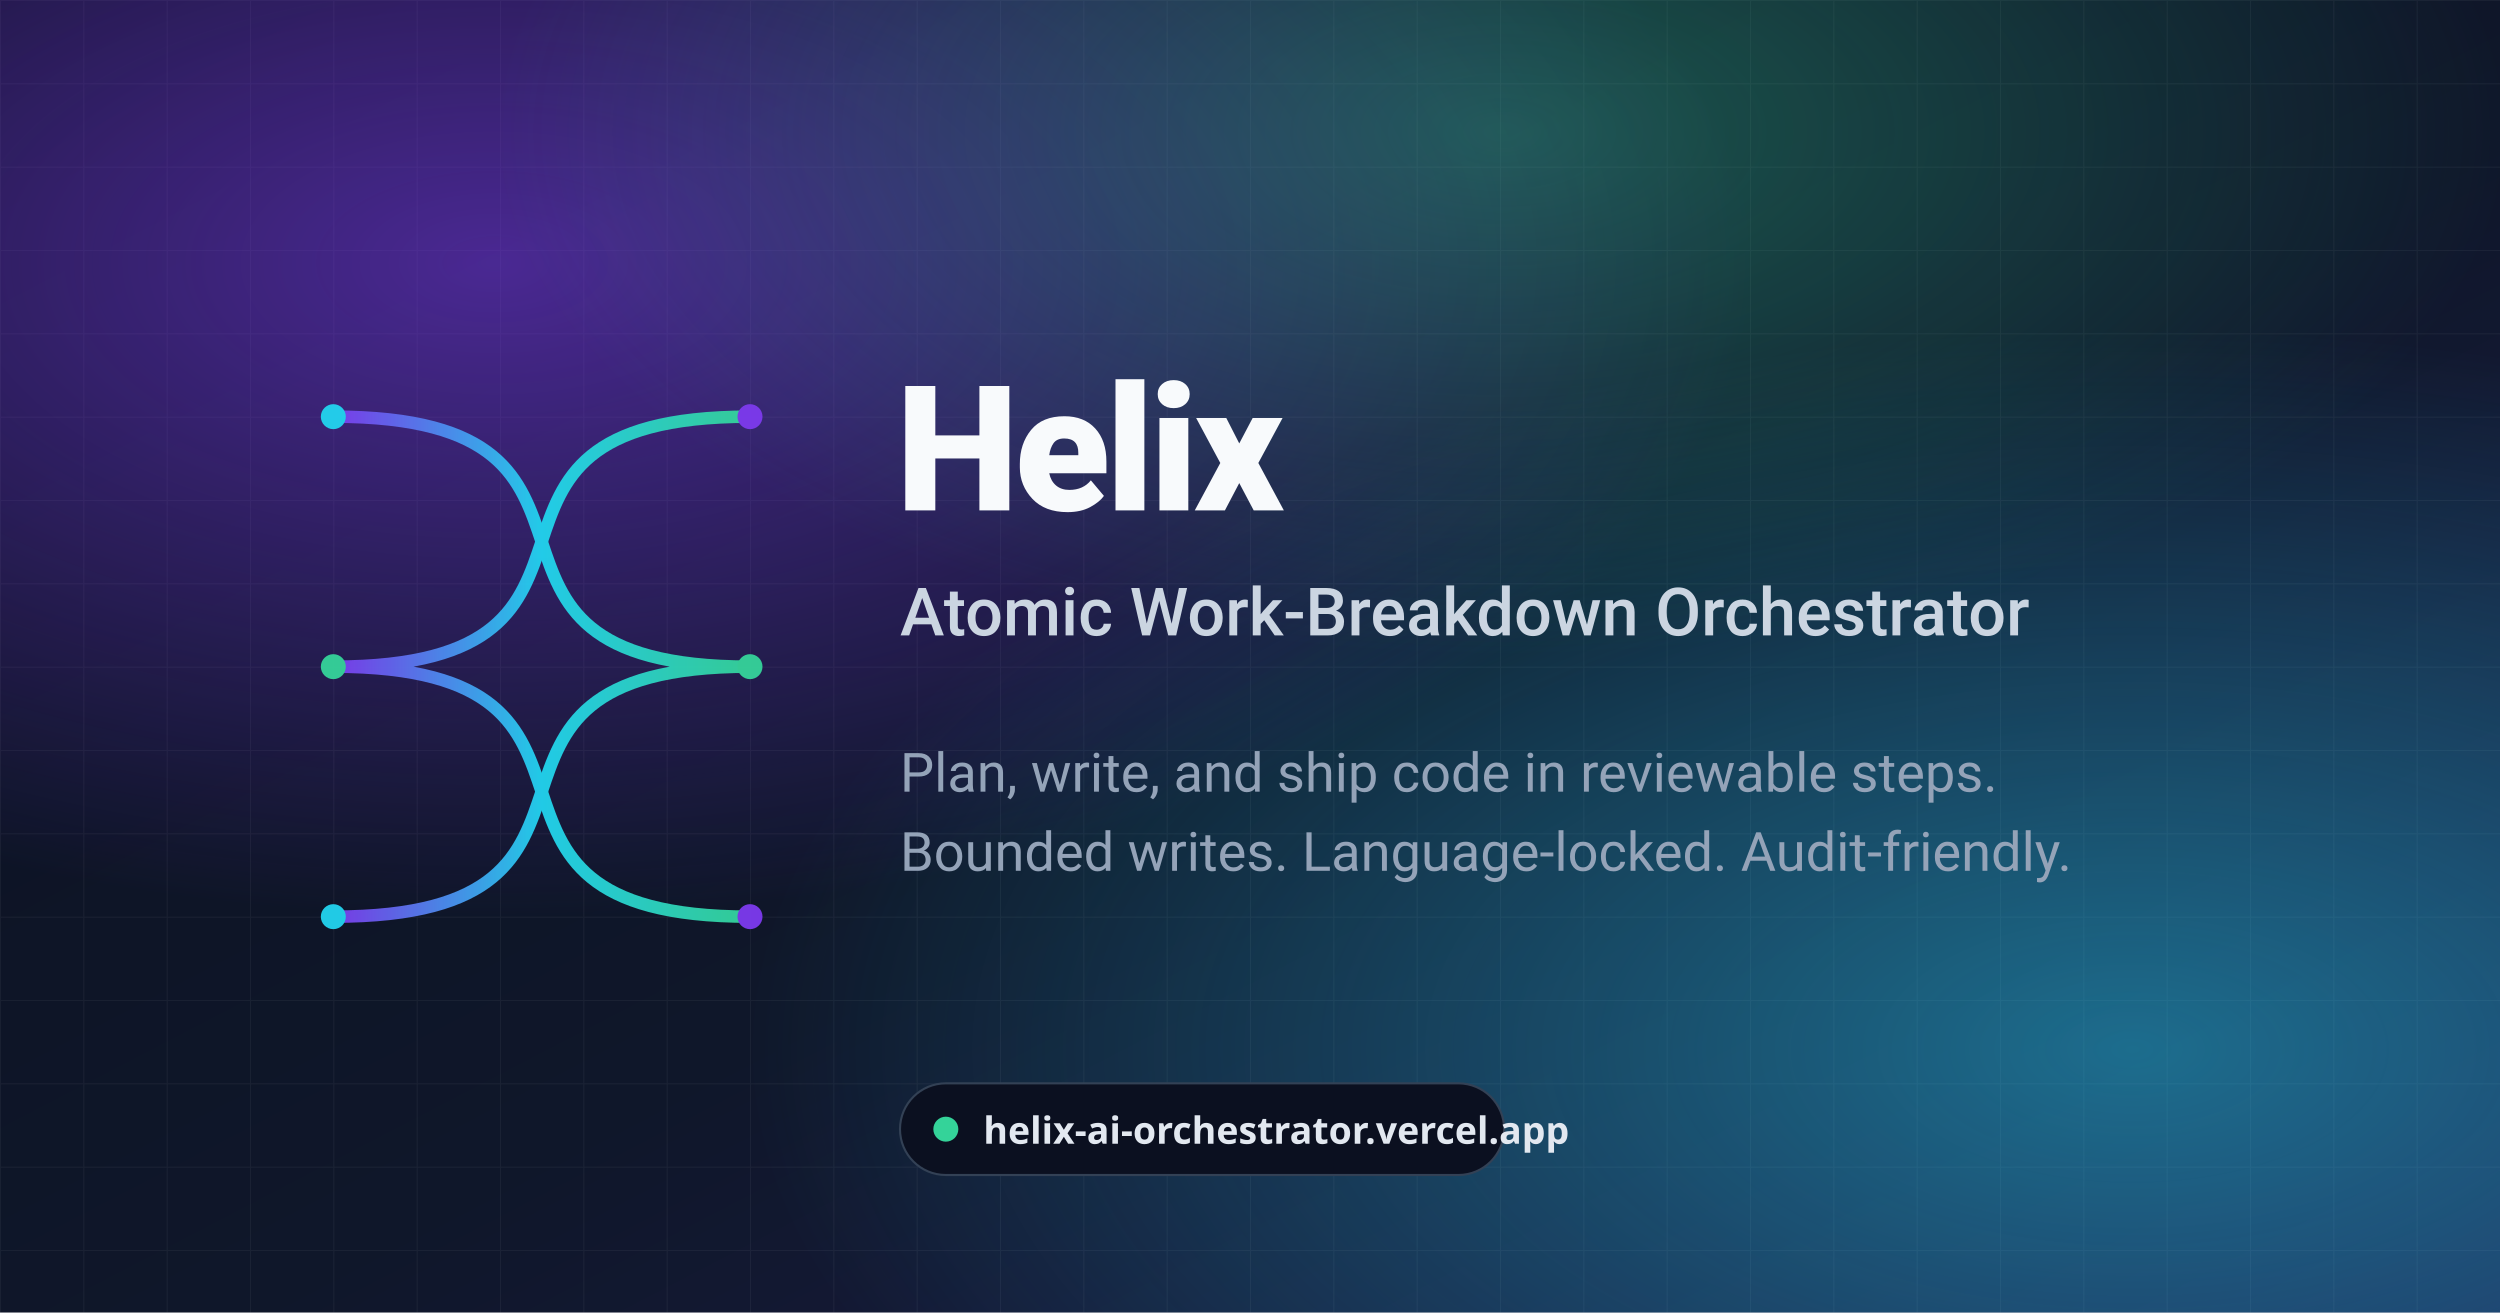
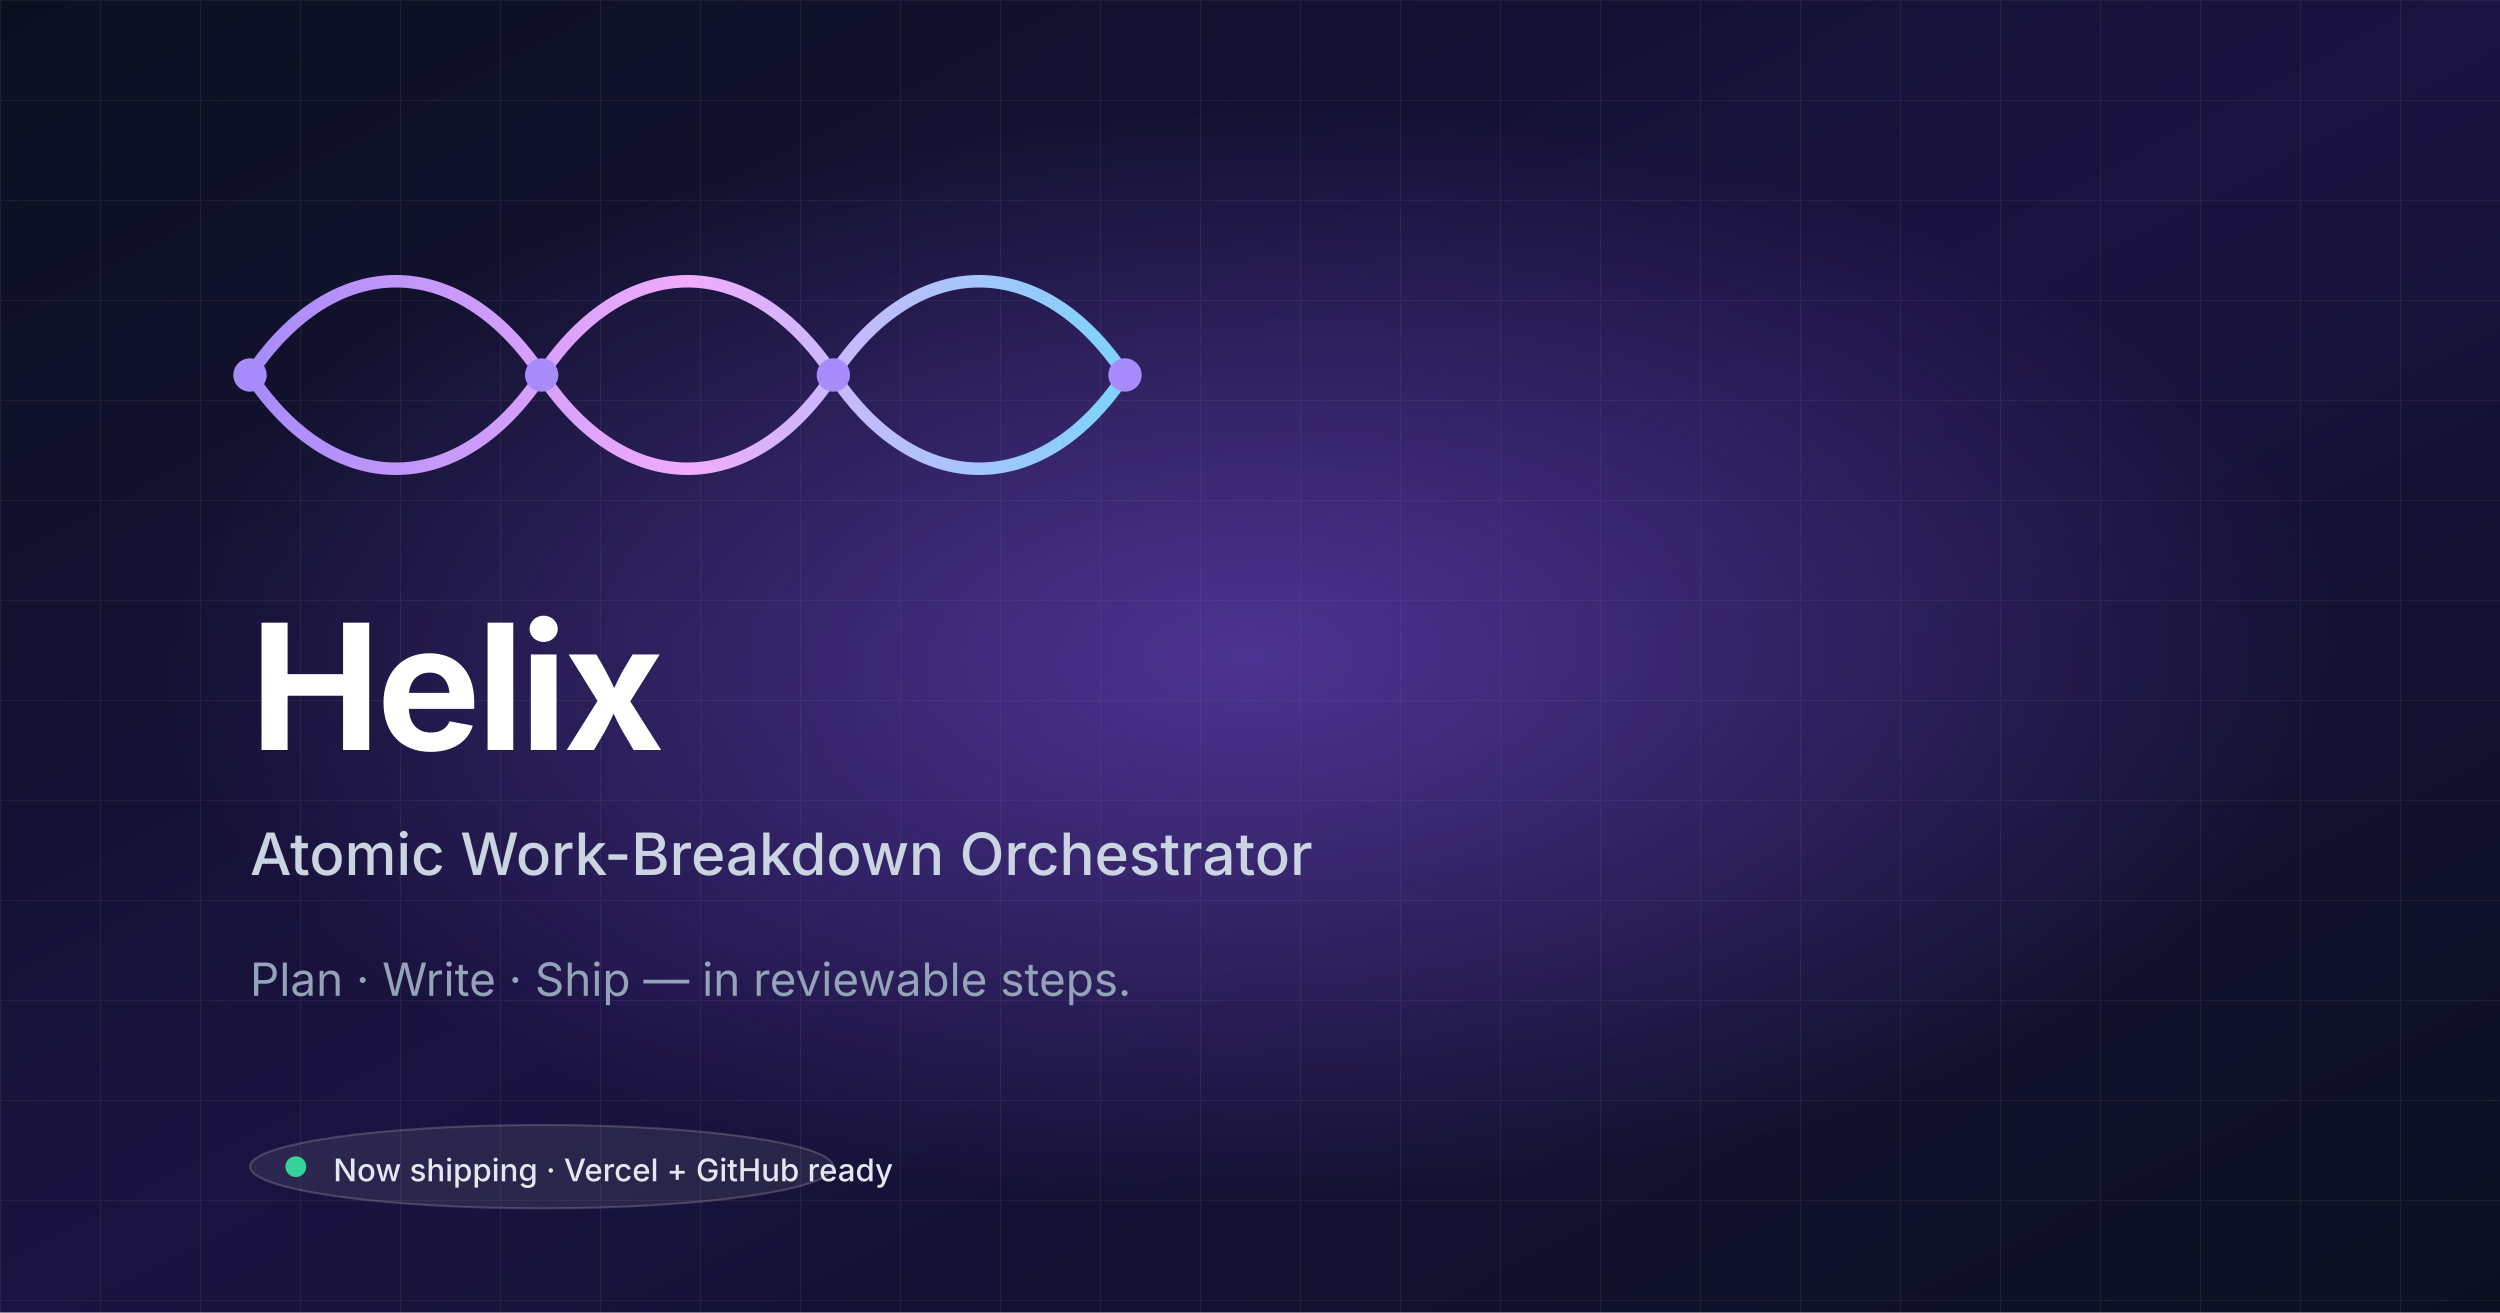
- <svg xmlns="http://www.w3.org/2000/svg" viewBox="0 0 1200 630" role="img" aria-label="Helix — Atomic Work-Breakdown Orchestrator">
+ <svg xmlns="http://www.w3.org/2000/svg" viewBox="0 0 1200 630" width="1200" height="630" role="img" aria-label="Helix — Atomic Work-Breakdown Orchestrator">
  <defs>
    <linearGradient id="bg" x1="0" y1="0" x2="1" y2="1">
      <stop offset="0%" stop-color="#0b1020" />
-       <stop offset="55%" stop-color="#0f172a" />
-       <stop offset="100%" stop-color="#1e1b4b" />
+       <stop offset="50%" stop-color="#1a1240" />
+       <stop offset="100%" stop-color="#0b1020" />
    </linearGradient>
-     <radialGradient id="glow1" cx="20%" cy="20%" r="50%">
-       <stop offset="0%" stop-color="#7c3aed" stop-opacity="0.55" />
-       <stop offset="100%" stop-color="#7c3aed" stop-opacity="0" />
+     <linearGradient id="accent" x1="0" y1="0" x2="1" y2="0">
+       <stop offset="0%" stop-color="#a78bfa" />
+       <stop offset="50%" stop-color="#f0abfc" />
+       <stop offset="100%" stop-color="#7dd3fc" />
+     </linearGradient>
+     <radialGradient id="glow" cx="0.5" cy="0.5" r="0.5">
+       <stop offset="0%" stop-color="#8b5cf6" stop-opacity="0.45" />
+       <stop offset="100%" stop-color="#8b5cf6" stop-opacity="0" />
    </radialGradient>
-     <radialGradient id="glow2" cx="85%" cy="80%" r="55%">
-       <stop offset="0%" stop-color="#22d3ee" stop-opacity="0.45" />
-       <stop offset="100%" stop-color="#22d3ee" stop-opacity="0" />
-     </radialGradient>
-     <radialGradient id="glow3" cx="60%" cy="10%" r="40%">
-       <stop offset="0%" stop-color="#34d399" stop-opacity="0.35" />
-       <stop offset="100%" stop-color="#34d399" stop-opacity="0" />
-     </radialGradient>
-     <linearGradient id="helix" x1="0" y1="0" x2="1" y2="0">
-       <stop offset="0%" stop-color="#7c3aed" />
-       <stop offset="50%" stop-color="#22d3ee" />
-       <stop offset="100%" stop-color="#34d399" />
-     </linearGradient>
-     <pattern id="grid" width="40" height="40" patternUnits="userSpaceOnUse">
-       <path d="M 40 0 L 0 0 0 40" fill="none" stroke="#ffffff" stroke-opacity="0.05" stroke-width="1" />
+     <pattern id="grid" width="48" height="48" patternUnits="userSpaceOnUse">
+       <path d="M48 0H0V48" fill="none" stroke="rgba(255,255,255,0.06)" stroke-width="1" />
    </pattern>
-     <filter id="soft" x="-20%" y="-20%" width="140%" height="140%">
-       <feGaussianBlur stdDeviation="6" />
-     </filter>
  </defs>
  <rect width="1200" height="630" fill="url(#bg)" />
  <rect width="1200" height="630" fill="url(#grid)" />
-   <rect width="1200" height="630" fill="url(#glow1)" />
-   <rect width="1200" height="630" fill="url(#glow2)" />
-   <rect width="1200" height="630" fill="url(#glow3)" />
-   <g transform="translate(120,180)" opacity="0.95">
-     <g fill="none" stroke="url(#helix)" stroke-width="6" stroke-linecap="round" stroke-linejoin="round">
-       <path d="M40 20 C 200 20, 80 140, 240 140 C 80 140, 200 260, 40 260" />
-       <path d="M240 20 C 80 20, 200 140, 40 140 C 200 140, 80 260, 240 260" />
+   <ellipse cx="600" cy="315" rx="520" ry="260" fill="url(#glow)" />
+   <g transform="translate(120,180)">
+     <g fill="none" stroke="url(#accent)" stroke-width="6" stroke-linecap="round">
+       <path d="M0 0 C 40 60, 100 60, 140 0 S 240 -60, 280 0 S 380 60, 420 0" />
+       <path d="M0 0 C 40 -60, 100 -60, 140 0 S 240 60, 280 0 S 380 -60, 420 0" />
    </g>
-     <g>
-       <circle cx="40" cy="20" r="6" fill="#22d3ee" />
-       <circle cx="240" cy="20" r="6" fill="#7c3aed" />
-       <circle cx="40" cy="140" r="6" fill="#34d399" />
-       <circle cx="240" cy="140" r="6" fill="#34d399" />
-       <circle cx="40" cy="260" r="6" fill="#22d3ee" />
-       <circle cx="240" cy="260" r="6" fill="#7c3aed" />
+     <g fill="#a78bfa">
+       <circle cx="0" cy="0" r="8" />
+       <circle cx="140" cy="0" r="8" />
+       <circle cx="280" cy="0" r="8" />
+       <circle cx="420" cy="0" r="8" />
    </g>
  </g>
-   <g font-family="ui-sans-serif, system-ui, -apple-system, 'Segoe UI', Roboto, 'Helvetica Neue', Arial, sans-serif" fill="#f8fafc">
-     <text x="430" y="245" font-size="84" font-weight="800" letter-spacing="-2">Helix</text>
-     <text x="432" y="305" font-size="32" font-weight="500" fill="#cbd5e1">Atomic Work-Breakdown Orchestrator</text>
-     <text x="432" y="380" font-size="26" font-weight="400" fill="#94a3b8">
-       Plan, write, and ship code in reviewable steps.
-     </text>
-     <text x="432" y="418" font-size="26" font-weight="400" fill="#94a3b8">
-       Bounded writes. Language-locked. Audit-friendly.
-     </text>
+   <g font-family="-apple-system, BlinkMacSystemFont, 'Segoe UI', Inter, Helvetica, Arial, sans-serif">
+     <text x="120" y="360" fill="#ffffff" font-size="84" font-weight="700" letter-spacing="-2">Helix</text>
+     <text x="120" y="420" fill="#cbd5e1" font-size="28" font-weight="500">Atomic Work-Breakdown Orchestrator</text>
+     <text x="120" y="478" fill="#94a3b8" font-size="22" font-weight="400">Plan · Write · Ship — in reviewable steps.</text>
  </g>
-   <g transform="translate(432,520)">
-     <rect x="0" y="0" rx="22" ry="22" width="290" height="44" fill="#0b1020" stroke="#334155" stroke-width="1" />
-     <circle cx="22" cy="22" r="6" fill="#34d399" />
-     <text x="40" y="29" font-family="ui-sans-serif, system-ui, sans-serif" font-size="18" font-weight="600" fill="#e2e8f0">
-       helix-ai-orchestrator.vercel.app
-     </text>
+   <g transform="translate(120,540)">
+     <rect x="0" y="0" rx="999" ry="999" width="280" height="40" fill="rgba(255,255,255,0.08)" stroke="rgba(255,255,255,0.18)" />
+     <circle cx="22" cy="20" r="5" fill="#34d399" />
+     <text x="40" y="27" fill="#e2e8f0" font-family="-apple-system, BlinkMacSystemFont, 'Segoe UI', Inter, Helvetica, Arial, sans-serif" font-size="15" font-weight="500">Now shipping · Vercel + GitHub ready</text>
  </g>
</svg>
